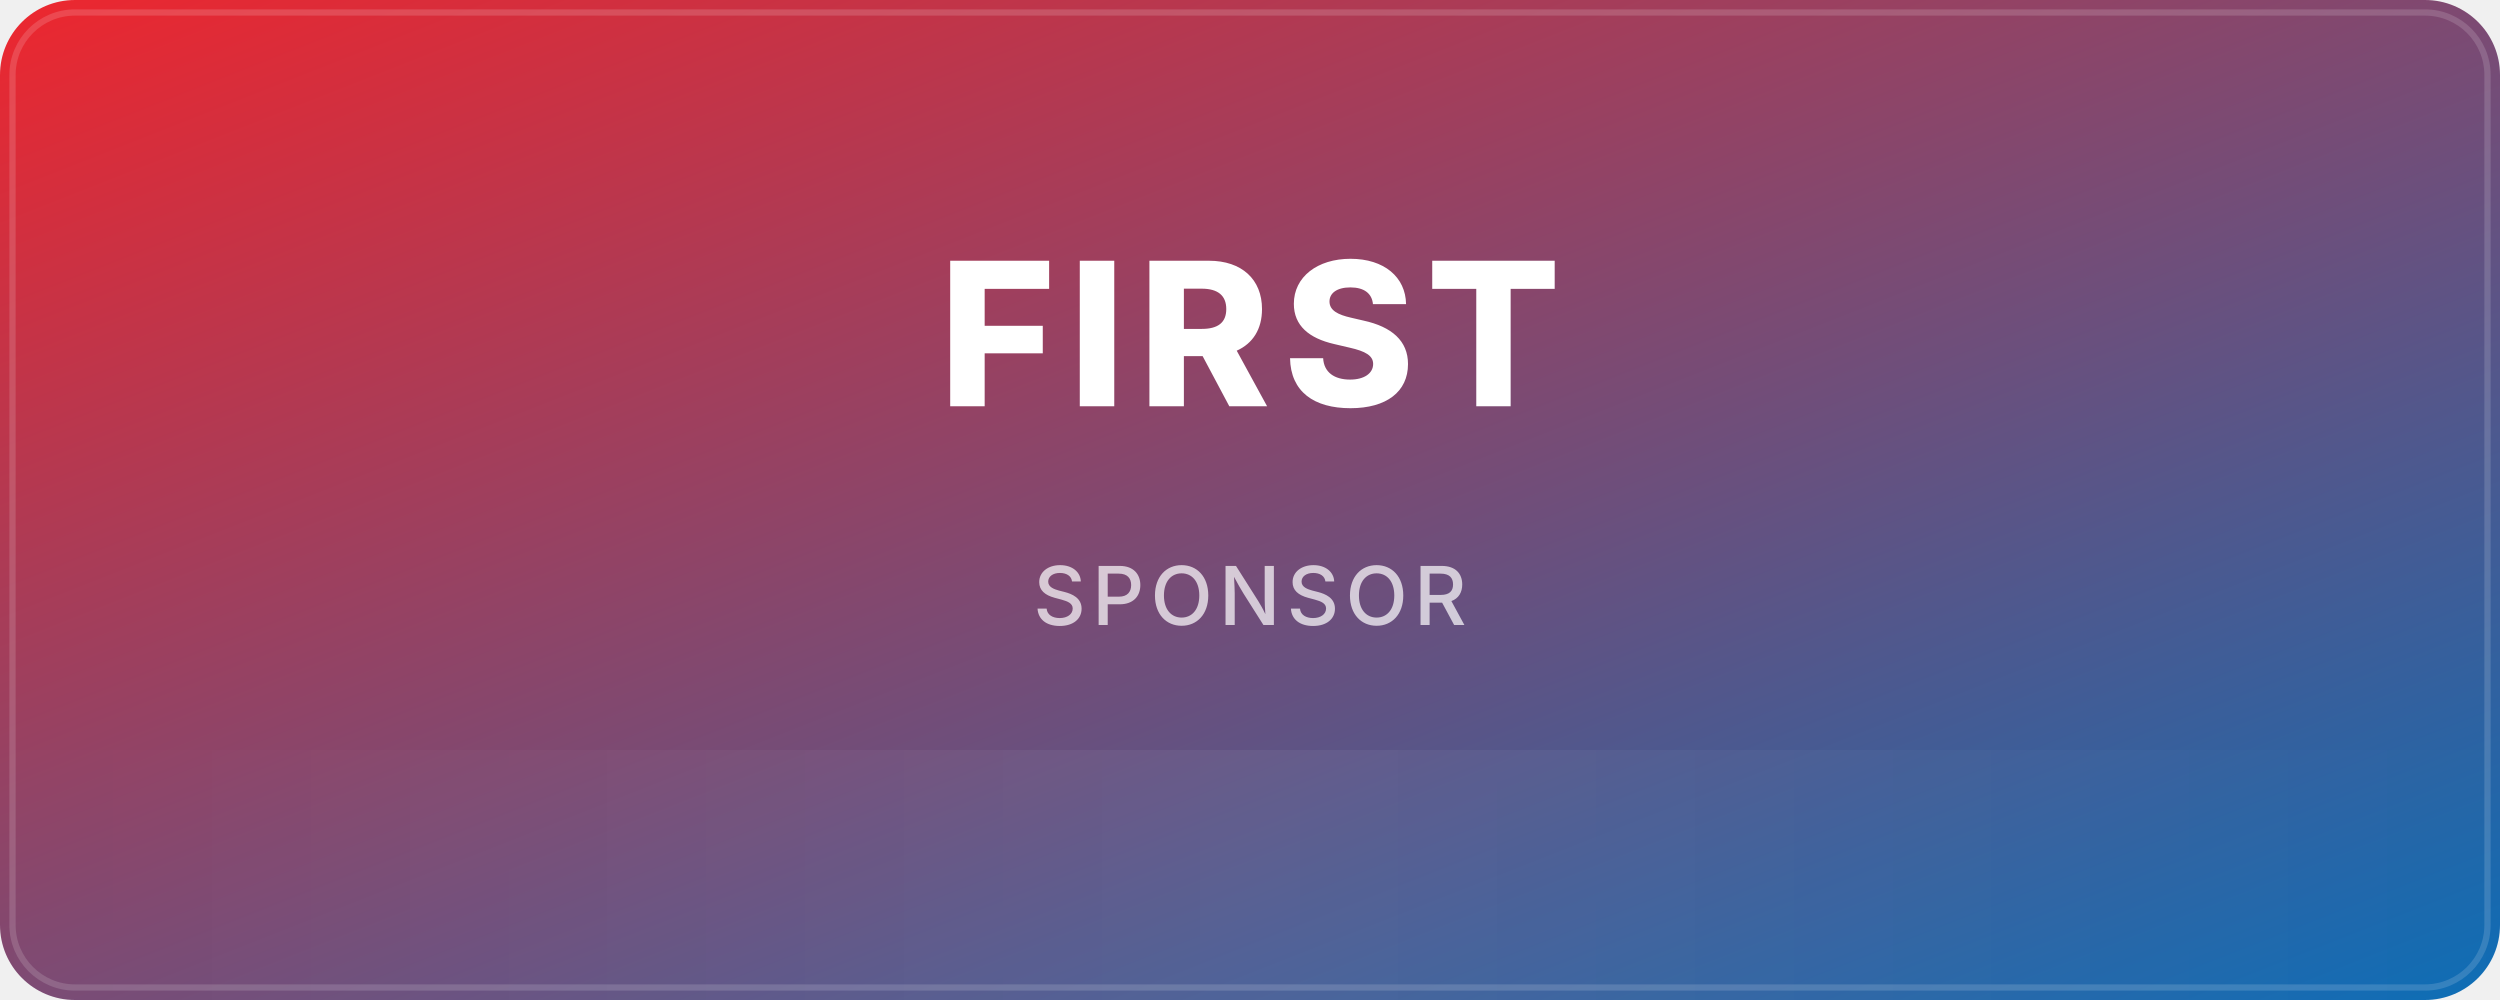
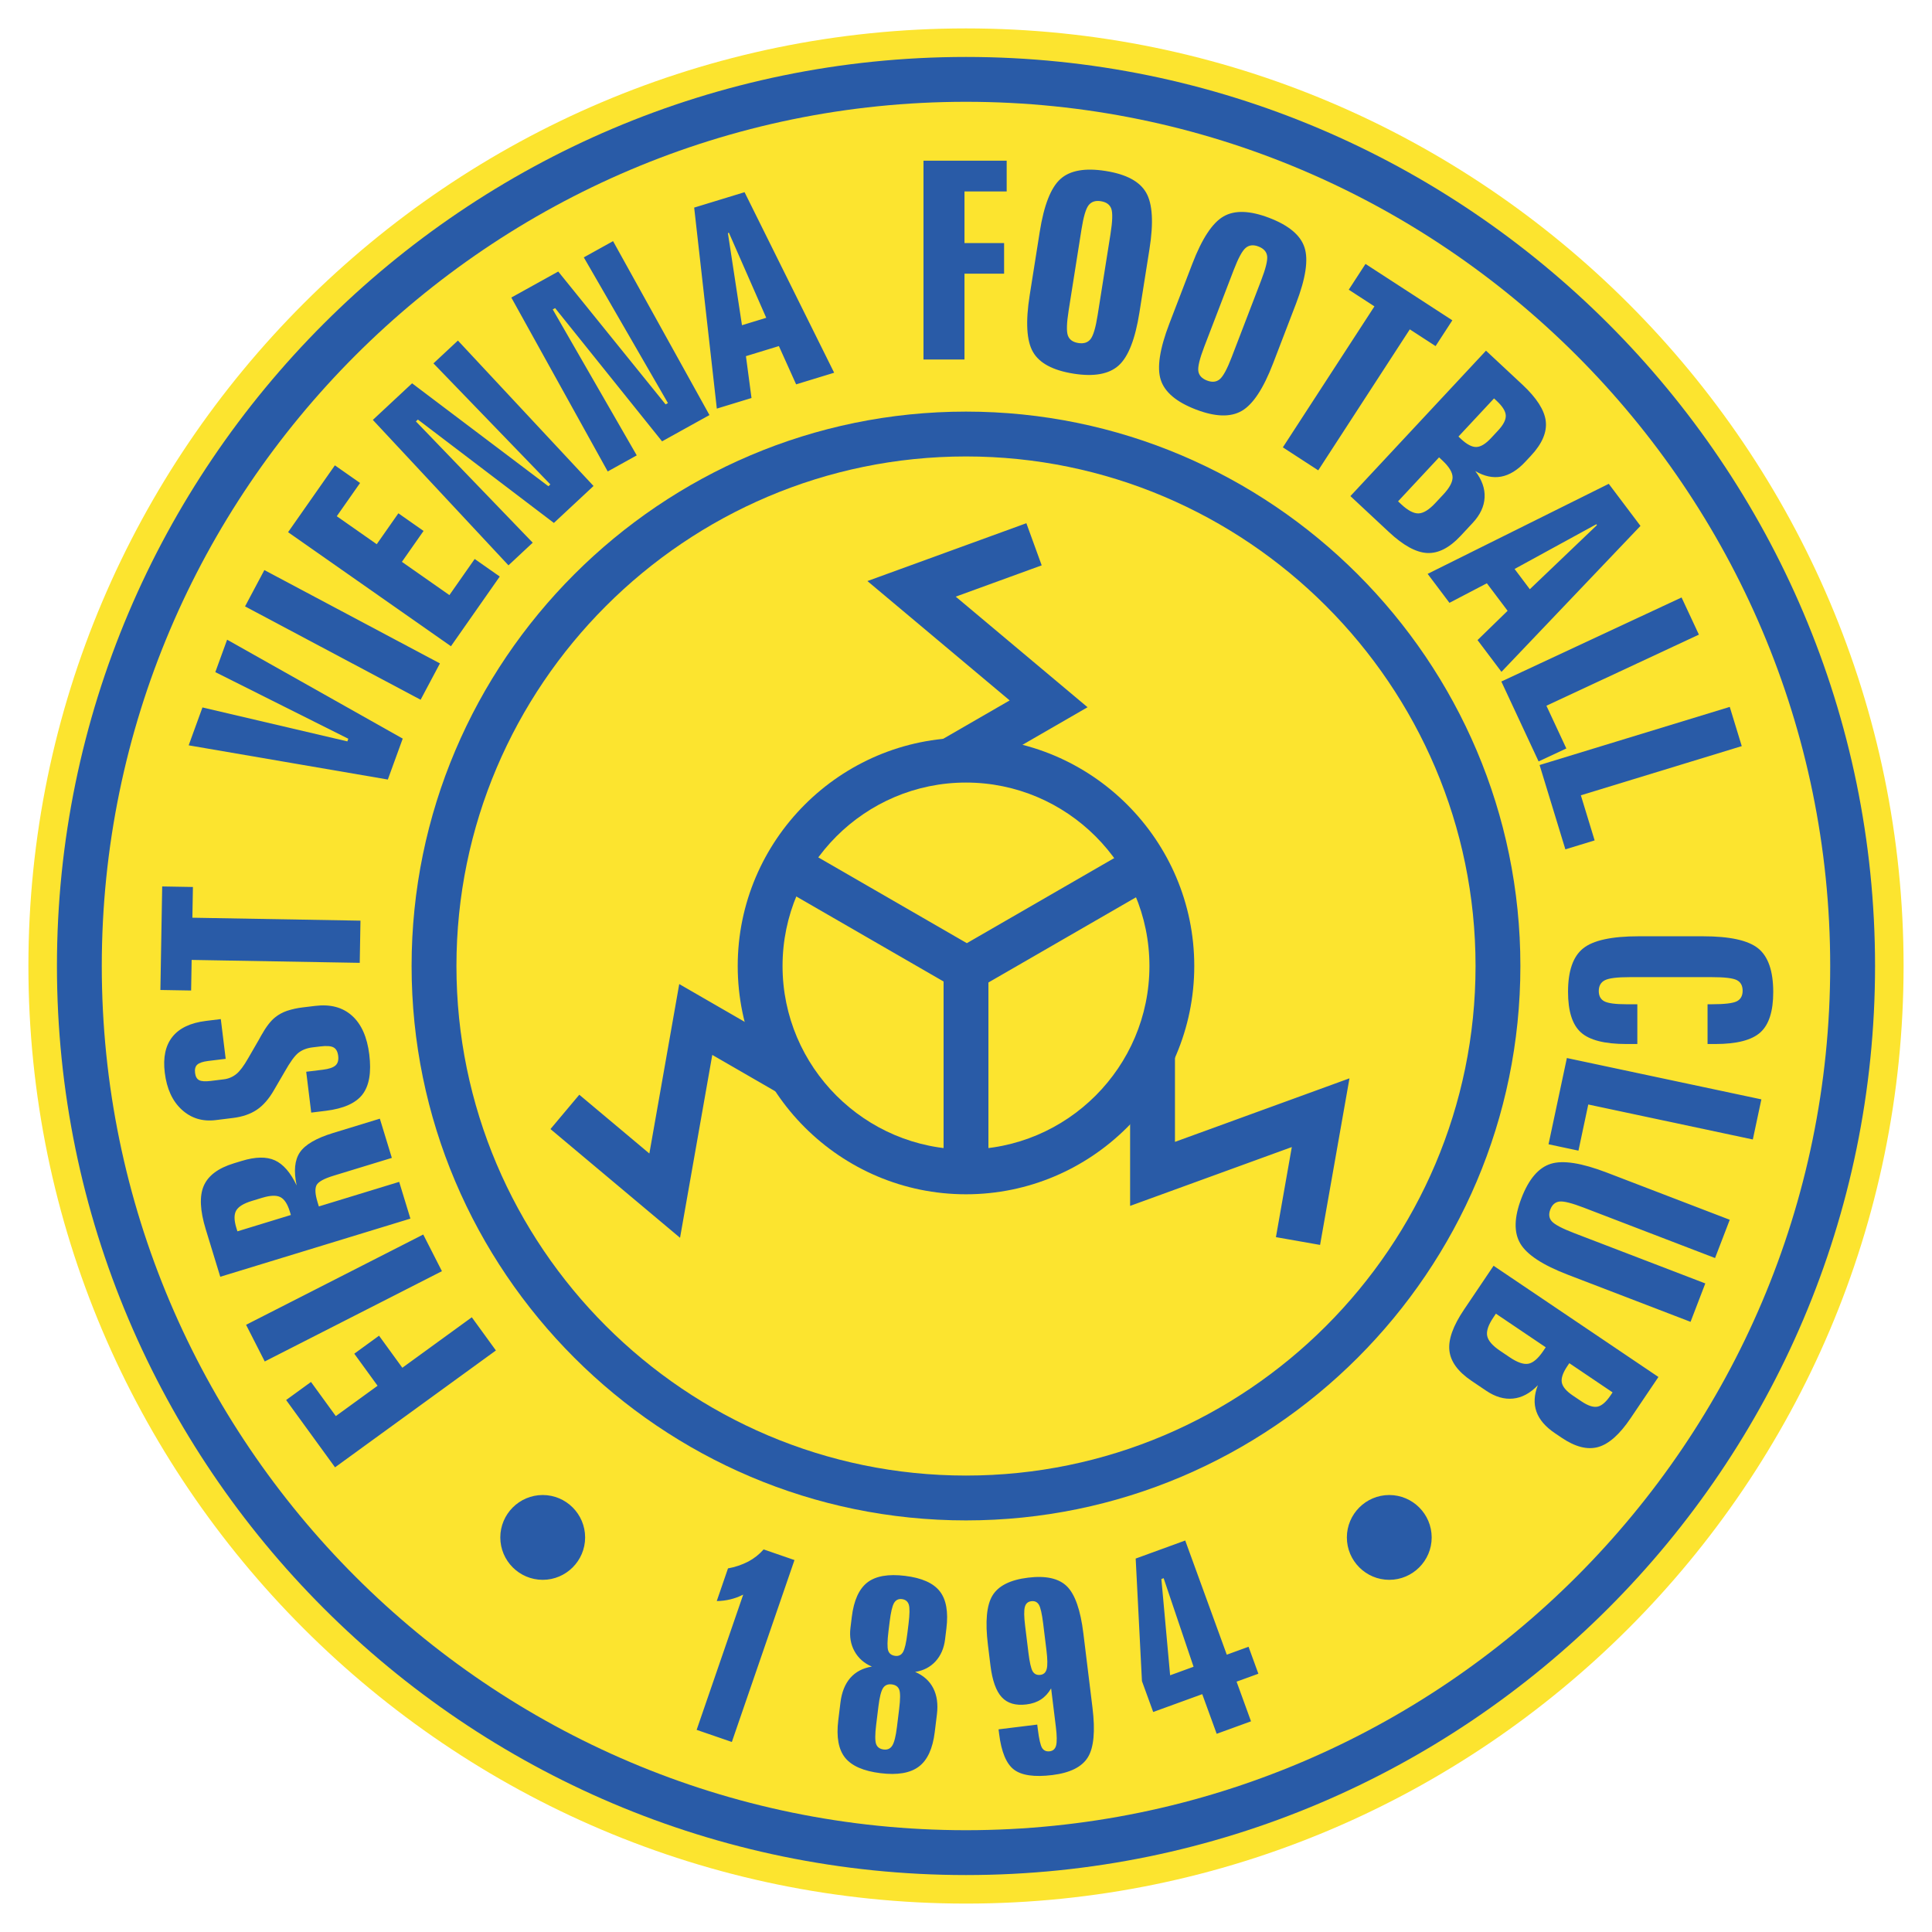
- <svg xmlns="http://www.w3.org/2000/svg" viewBox="0 0 400 160">
-   <defs>
-     <linearGradient id="bg-first" x1="0%" y1="0%" x2="100%" y2="100%">
-       <stop offset="0%" style="stop-color:#ED1C24;stop-opacity:0.95" />
-       <stop offset="100%" style="stop-color:#0066B3;stop-opacity:0.95" />
-     </linearGradient>
-     <linearGradient id="shimmer-first" x1="0%" y1="0%" x2="100%" y2="0%">
-       <stop offset="0%" style="stop-color:rgba(255,255,255,0)" />
-       <stop offset="50%" style="stop-color:rgba(255,255,255,0.1)" />
-       <stop offset="100%" style="stop-color:rgba(255,255,255,0)" />
-     </linearGradient>
-   </defs>
-   <rect width="400" height="160" rx="12" fill="url(#bg-first)" />
-   <rect x="2" y="2" width="396" height="156" rx="10" fill="none" stroke="rgba(255,255,255,0.15)" stroke-width="1" />
-   <rect y="120" width="400" height="40" fill="url(#shimmer-first)" opacity="0.5" />
-   <text x="200" y="65" font-family="system-ui,-apple-system,sans-serif" font-size="32" font-weight="800" fill="#FFFFFF" text-anchor="middle" letter-spacing="2">FIRST</text>
-   <text x="200" y="100" font-family="system-ui,-apple-system,sans-serif" font-size="13" font-weight="500" fill="#FFFFFF" text-anchor="middle" opacity="0.7" letter-spacing="1">SPONSOR</text>
+ <svg xmlns="http://www.w3.org/2000/svg" width="2500" height="2500" viewBox="0 0 192.756 192.756">
+   <g fill-rule="evenodd" clip-rule="evenodd">
+     <path fill="#fff" d="M0 0h192.756v192.756H0V0z" />
+     <path d="M96.377 2.834c51.523 0 93.544 42.021 93.544 93.543 0 51.522-42.021 93.544-93.544 93.544-51.521 0-93.543-42.021-93.543-93.544 0-51.521 42.022-93.543 93.543-93.543z" fill="#fce42f" />
+     <path d="M96.377 5.682c49.955 0 90.697 40.742 90.697 90.696s-40.742 90.696-90.697 90.696c-49.954 0-90.696-40.742-90.696-90.696.001-49.954 40.743-90.696 90.696-90.696z" fill="#295ba7" />
+     <path d="M96.377 10.156c47.49 0 86.222 38.732 86.222 86.222 0 47.489-38.732 86.222-86.222 86.222s-86.222-38.732-86.222-86.222c0-47.49 38.733-86.222 86.222-86.222z" fill="#fce42f" />
+     <path d="M96.377 41.066c30.466 0 55.312 24.847 55.312 55.312 0 30.466-24.846 55.313-55.312 55.313-30.465 0-55.312-24.848-55.312-55.313 0-30.465 24.848-55.312 55.312-55.312z" fill="#295ba7" />
+     <path d="M96.377 45.54c28.001 0 50.839 22.838 50.839 50.838 0 28.001-22.838 50.839-50.839 50.839-28 0-50.838-22.838-50.838-50.839 0-28.001 22.838-50.838 50.838-50.838z" fill="#fce42f" />
+     <path d="M96.377 73.602c12.544 0 22.775 10.232 22.775 22.776s-10.23 22.776-22.775 22.776-22.775-10.232-22.775-22.776 10.231-22.776 22.775-22.776z" fill="#295ba7" />
+     <path d="M96.377 78.076c10.082 0 18.302 8.222 18.302 18.302 0 10.081-8.221 18.302-18.302 18.302-10.08 0-18.302-8.221-18.302-18.302.001-10.08 8.222-18.302 18.302-18.302z" fill="#fce42f" />
+     <path d="M138.607 149.158c-2.33 0-4.23 1.9-4.23 4.232 0 2.33 1.9 4.23 4.23 4.23s4.232-1.9 4.232-4.23a4.24 4.24 0 0 0-4.232-4.232zm-84.46 0c2.331 0 4.231 1.9 4.231 4.232 0 2.33-1.901 4.23-4.231 4.23a4.239 4.239 0 0 1-4.232-4.23 4.24 4.24 0 0 1 4.232-4.232zm-20.721-2.762l-4.879-6.715 2.481-1.803 2.475 3.406 4.168-3.027-2.324-3.199 2.47-1.795 2.324 3.199 6.931-5.037 2.404 3.311-16.05 11.66zm-7.012-10.562l-1.863-3.658 17.676-9.008 1.864 3.658-17.677 9.008zm-2.727-12.982l5.334-1.633-.106-.346c-.233-.764-.554-1.248-.955-1.441-.401-.199-1.008-.172-1.824.078l-1.014.309c-.817.25-1.334.566-1.557.957-.223.385-.219.965.015 1.729l.107.347zm-1.711 4.531l-1.453-4.75c-.568-1.857-.635-3.303-.197-4.318.441-1.023 1.441-1.771 3-2.248l.799-.244c1.361-.416 2.463-.436 3.301-.055.837.383 1.562 1.217 2.172 2.506-.309-1.438-.199-2.537.324-3.307s1.632-1.416 3.322-1.932l4.654-1.424 1.196 3.912-5.827 1.781c-.953.291-1.514.607-1.689.943-.17.34-.138.902.104 1.691l.13.428 8.014-2.451 1.12 3.666-18.97 5.802zm-1.431-25.526l1.485-.182.487 3.965-1.75.213c-.529.066-.888.189-1.084.365-.196.176-.268.453-.222.828.045.365.181.607.408.723.228.115.604.143 1.143.078l1.281-.158a2.442 2.442 0 0 0 1.286-.533c.357-.289.75-.818 1.181-1.574l1.053-1.822c.048-.094.132-.242.242-.438.489-.873.96-1.486 1.416-1.838.337-.27.724-.479 1.163-.633a7.99 7.99 0 0 1 1.6-.346l1.203-.146c1.521-.188 2.75.139 3.682.977.936.838 1.511 2.133 1.725 3.873.219 1.781-.007 3.109-.677 3.982-.67.873-1.889 1.416-3.662 1.635l-1.454.178-.5-4.074 1.667-.205c.606-.074 1.024-.219 1.257-.426.229-.209.319-.525.267-.949-.052-.43-.207-.711-.465-.85-.253-.141-.701-.174-1.344-.094l-.761.092c-.552.068-1.016.246-1.392.537-.375.291-.834.926-1.385 1.904l-1.062 1.824c-.499.871-1.07 1.527-1.711 1.959-.642.43-1.436.703-2.379.818l-1.722.213c-1.326.162-2.456-.186-3.389-1.043-.933-.855-1.496-2.086-1.692-3.686-.186-1.514.066-2.705.759-3.576.692-.872 1.81-1.401 3.346-1.591zm-4.543-3.087l.18-10.329 3.066.054-.054 3.066 16.77.293-.073 4.209-16.77-.292-.053 3.052-3.066-.053zm2.822-24.408l1.375-3.78 14.457 3.386.096-.263-13.27-6.647 1.178-3.236 17.52 9.87-1.486 4.082-19.87-3.412zM24.448 60.5l1.927-3.624 17.517 9.313-1.927 3.625L24.448 60.5zm4.294-7.404l4.669-6.668 2.513 1.759-2.324 3.317 3.987 2.792 2.159-3.084 2.512 1.76-2.16 3.083 4.739 3.318 2.522-3.603 2.501 1.751-4.869 6.954-16.249-11.379zm8.457-11.202l3.915-3.651 13.601 10.269.195-.181-11.664-12.077 2.441-2.276 13.53 14.509-3.956 3.688-13.568-10.316-.198.185L53.15 54.145l-2.421 2.258-13.53-14.509zm13.815-12.208l4.682-2.595 10.712 13.254.233-.129-8.395-14.538 2.919-1.619 9.619 17.352-4.73 2.622-10.67-13.293-.237.131 8.381 14.562-2.895 1.605-9.619-17.352zm21.609-6.431l1.404 9.192 2.42-.74-3.722-8.483-.102.031zm-3.365-2.543l5.027-1.537 8.939 18.012-3.794 1.16-1.72-3.819-3.288 1.006.556 4.175-3.46 1.058-2.26-20.055zm22.877-4.68h8.301v3.067h-4.209v5.151h3.952v3.053h-3.952v8.567h-4.091V16.032h-.001zm22.547 8.827l-1 6.312c-.42 2.658-1.109 4.422-2.068 5.288-.961.871-2.465 1.144-4.51.82-2.053-.326-3.404-1.046-4.041-2.161-.643-1.11-.752-3.005-.328-5.681l1-6.312c.42-2.648 1.107-4.403 2.061-5.262.951-.862 2.457-1.13 4.512-.805 2.055.325 3.404 1.045 4.041 2.16.641 1.112.753 2.993.333 5.641zm-3.885-1.526c.199-1.265.225-2.103.076-2.512-.148-.41-.496-.66-1.045-.747-.539-.085-.945.05-1.221.406-.275.356-.508 1.156-.705 2.395l-1.283 8.104c-.199 1.256-.225 2.089-.076 2.499.15.409.496.659 1.045.746.541.085.947-.045 1.221-.397s.508-1.151.703-2.389l1.285-8.105zm18.512 6.95l-2.291 5.967c-.965 2.512-2.004 4.094-3.123 4.742-1.121.652-2.648.606-4.58-.136-1.941-.745-3.113-1.731-3.504-2.953-.398-1.22-.111-3.096.859-5.625l2.291-5.966c.961-2.503 1.998-4.078 3.109-4.718 1.109-.646 2.639-.595 4.58.15 1.941.746 3.113 1.731 3.504 2.954.399 1.218.116 3.081-.845 5.585zm-3.485-2.302c.459-1.195.658-2.009.598-2.441-.061-.431-.348-.748-.865-.947-.51-.196-.938-.148-1.279.143-.344.292-.738 1.025-1.188 2.195l-2.941 7.66c-.455 1.187-.652 1.997-.592 2.428.061.431.348.748.867.947.51.196.934.153 1.275-.134.34-.288.736-1.021 1.184-2.191l2.941-7.66zm10.412-1.649l8.664 5.626-1.672 2.572-2.572-1.67-9.135 14.066-3.531-2.293 9.137-14.066-2.562-1.663 1.671-2.572zm7.34 19.299l-4.09 4.386.324.304c.668.623 1.248.924 1.734.901s1.043-.371 1.666-1.04l.79-.846c.629-.675.938-1.254.924-1.738s-.355-1.041-1.023-1.663l-.325-.304zm5.485-5.882l-3.551 3.808.266.248c.584.544 1.098.81 1.527.791.436-.015.92-.312 1.453-.883l.697-.748c.539-.578.797-1.078.779-1.509-.018-.425-.322-.915-.906-1.459l-.265-.248zm-.803-4.761l3.633 3.388c1.42 1.325 2.201 2.542 2.33 3.642.129 1.106-.363 2.254-1.475 3.446l-.57.611c-.775.833-1.58 1.325-2.406 1.478-.834.152-1.691-.032-2.58-.554.668.88.979 1.759.928 2.647-.047.886-.443 1.728-1.191 2.53l-1.199 1.286c-1.115 1.195-2.223 1.764-3.336 1.711-1.105-.052-2.375-.746-3.805-2.079l-3.857-3.598 13.528-14.508zm11.01 17.315l-8.158 4.463 1.521 2.021 6.699-6.399-.062-.085zm1.238-4.032l3.164 4.198-13.869 14.561-2.387-3.168 3-2.922-2.07-2.746-3.732 1.95-2.176-2.889 18.07-8.984zm7.264 11.338l1.729 3.708-15.213 7.094 1.988 4.265-2.768 1.29-3.717-7.972 17.981-8.385zm4.808 10.919l1.197 3.912-16.053 4.907 1.375 4.5-2.92.893-2.572-8.413 18.973-5.799zm-1.447 33.634h-.768v-3.967h.434c1.262 0 2.092-.098 2.482-.295s.584-.551.584-1.051c0-.51-.193-.867-.584-1.064-.391-.199-1.221-.295-2.482-.295h-8.205c-1.25 0-2.07.102-2.475.309-.404.205-.607.564-.607 1.078 0 .492.188.836.564 1.029.377.191 1.098.289 2.168.289h1.115v3.967h-1.088c-2.172 0-3.688-.387-4.541-1.158-.859-.77-1.285-2.121-1.285-4.049 0-2.08.5-3.526 1.502-4.33.996-.808 2.85-1.212 5.559-1.212h6.387c2.695 0 4.537.404 5.533 1.216.996.813 1.492 2.263 1.492 4.353 0 1.91-.428 3.252-1.285 4.021-.854.772-2.356 1.159-4.5 1.159zm4.601 5.522l-.852 4.002-16.418-3.49-.979 4.604-2.986-.635 1.83-8.605 19.405 4.124zm-3.154 12.013l-1.467 3.818-13.096-5.027c-1.178-.451-1.984-.658-2.414-.611-.432.047-.74.311-.926.795-.184.48-.129.875.162 1.193s1.027.705 2.207 1.158l13.094 5.025-1.471 3.832-12.24-4.699c-2.506-.961-4.084-1.996-4.744-3.109s-.621-2.623.111-4.529c.73-1.904 1.705-3.045 2.924-3.428 1.215-.385 3.088-.088 5.617.883l12.243 4.699zm-18.361 12.723l-4.971-3.354-.248.371c-.512.756-.719 1.375-.619 1.852.098.477.529.971 1.287 1.482l.959.646c.766.518 1.385.73 1.859.643.477-.09.973-.514 1.484-1.271l.249-.369zm6.67 4.498l-4.316-2.912-.203.301c-.447.662-.629 1.211-.543 1.635.084.426.451.857 1.098 1.293l.85.572c.654.443 1.189.619 1.611.535.418-.086.854-.461 1.301-1.123l.202-.301zm4.574-1.537l-2.777 4.117c-1.086 1.611-2.166 2.57-3.23 2.871-1.074.301-2.283-.006-3.637-.918l-.691-.467c-.943-.637-1.557-1.354-1.836-2.146-.281-.799-.232-1.674.143-2.635-.764.799-1.584 1.242-2.471 1.332-.881.092-1.775-.168-2.684-.781l-1.459-.984c-1.355-.914-2.09-1.918-2.213-3.025-.121-1.102.365-2.463 1.459-4.084l2.949-4.375 16.447 11.095zm-89.274 17.205l3.078 1.061-6.249 18.15-3.512-1.209 4.646-13.492a5.947 5.947 0 0 1-2.639.641l1.121-3.258a7.123 7.123 0 0 0 2.022-.682 5.386 5.386 0 0 0 1.533-1.211zm11.454 15.656l-.225 1.832c-.119.967-.119 1.615-.005 1.93s.369.498.756.545c.382.047.672-.088.863-.402s.344-.92.455-1.818l.225-1.83c.117-.959.122-1.596.012-1.906-.114-.314-.364-.492-.757-.541-.387-.047-.68.078-.869.375s-.343.901-.455 1.815zm1.122-8.461l-.118.957c-.121.99-.131 1.635-.03 1.943.105.305.339.48.703.525.347.043.607-.086.778-.385.171-.297.316-.914.431-1.854l.118-.955c.117-.953.126-1.596.027-1.918-.104-.322-.331-.506-.687-.551-.346-.043-.607.088-.788.389-.176.308-.32.92-.434 1.849zm-1.774 4.496c-.773-.33-1.35-.836-1.728-1.521-.384-.68-.519-1.465-.411-2.344l.134-1.094c.203-1.65.723-2.795 1.555-3.438.833-.641 2.086-.861 3.759-.656 1.663.203 2.817.715 3.461 1.535.645.818.867 2.059.663 3.717l-.134 1.094c-.108.879-.424 1.609-.953 2.188-.529.572-1.206.924-2.035 1.049.835.357 1.435.895 1.809 1.619.37.721.493 1.596.368 2.617l-.218 1.773c-.203 1.648-.731 2.797-1.588 3.439-.856.645-2.127.863-3.818.656-1.7-.209-2.881-.725-3.539-1.545s-.884-2.066-.68-3.734l.218-1.771c.126-1.029.454-1.85.987-2.461.533-.603 1.249-.978 2.15-1.123zm21.097-3.332l.912 7.438c.285 2.324.133 3.971-.457 4.936s-1.775 1.561-3.557 1.779c-1.785.219-3.062.037-3.828-.549-.76-.582-1.254-1.771-1.473-3.557l-.057-.455 3.859-.475.057.455c.121.977.262 1.602.424 1.869.168.27.422.383.768.34.328-.041.541-.232.633-.576.092-.35.086-.965-.023-1.854l-.473-3.846c-.275.473-.613.844-1.016 1.105-.402.264-.887.43-1.457.498-1.066.131-1.887-.111-2.451-.721-.57-.613-.945-1.674-1.131-3.178l-.25-2.041c-.285-2.32-.133-3.967.457-4.932.59-.967 1.77-1.561 3.543-1.777 1.781-.219 3.076.07 3.881.865.805.795 1.354 2.358 1.639 4.676zm-4.008-.957c-.121-.975-.262-1.604-.426-1.881-.168-.279-.42-.396-.756-.354-.338.039-.555.232-.646.572-.094.34-.086.969.027 1.885l.326 2.656c.119.975.262 1.605.426 1.883.168.277.424.395.77.354.328-.041.541-.238.631-.588.092-.348.084-.971-.025-1.869l-.327-2.658zm11.793-4.449l.873 9.605 2.338-.852-2.986-8.836-.225.083zm-2.564-2.041l4.943-1.801 4.146 11.391 2.172-.791.98 2.691-2.174.791 1.439 3.957-3.424 1.246-1.441-3.955-4.893 1.779-1.123-3.084-.625-12.224zM86.542 57.973l3.958 3.32 10.235 8.588-11.03 6.369 9.168-.128 9.633-5.561-13.152-11.034 8.576-3.122-1.529-4.204-15.859 5.772zm12.073 58.574V98.023l16.006-9.241-1.939-4.047L96.463 94.1l-16.989-9.809-2.013 4.004 16.68 9.63v18.76l4.474-.138zm36.022-8.961l-4.854 1.768-12.557 4.57V99.895l-4.475 7.707v12.711l16.133-5.871-1.584 8.988 4.404.775 2.933-16.619zm-66.789 15.908l.897-5.088 2.319-13.158 9.827 5.674-3.177-7-9.946-5.742-2.981 16.906-6.991-5.865-2.876 3.426 12.928 10.847z" fill="#295ba7" />
+   </g>
</svg>
